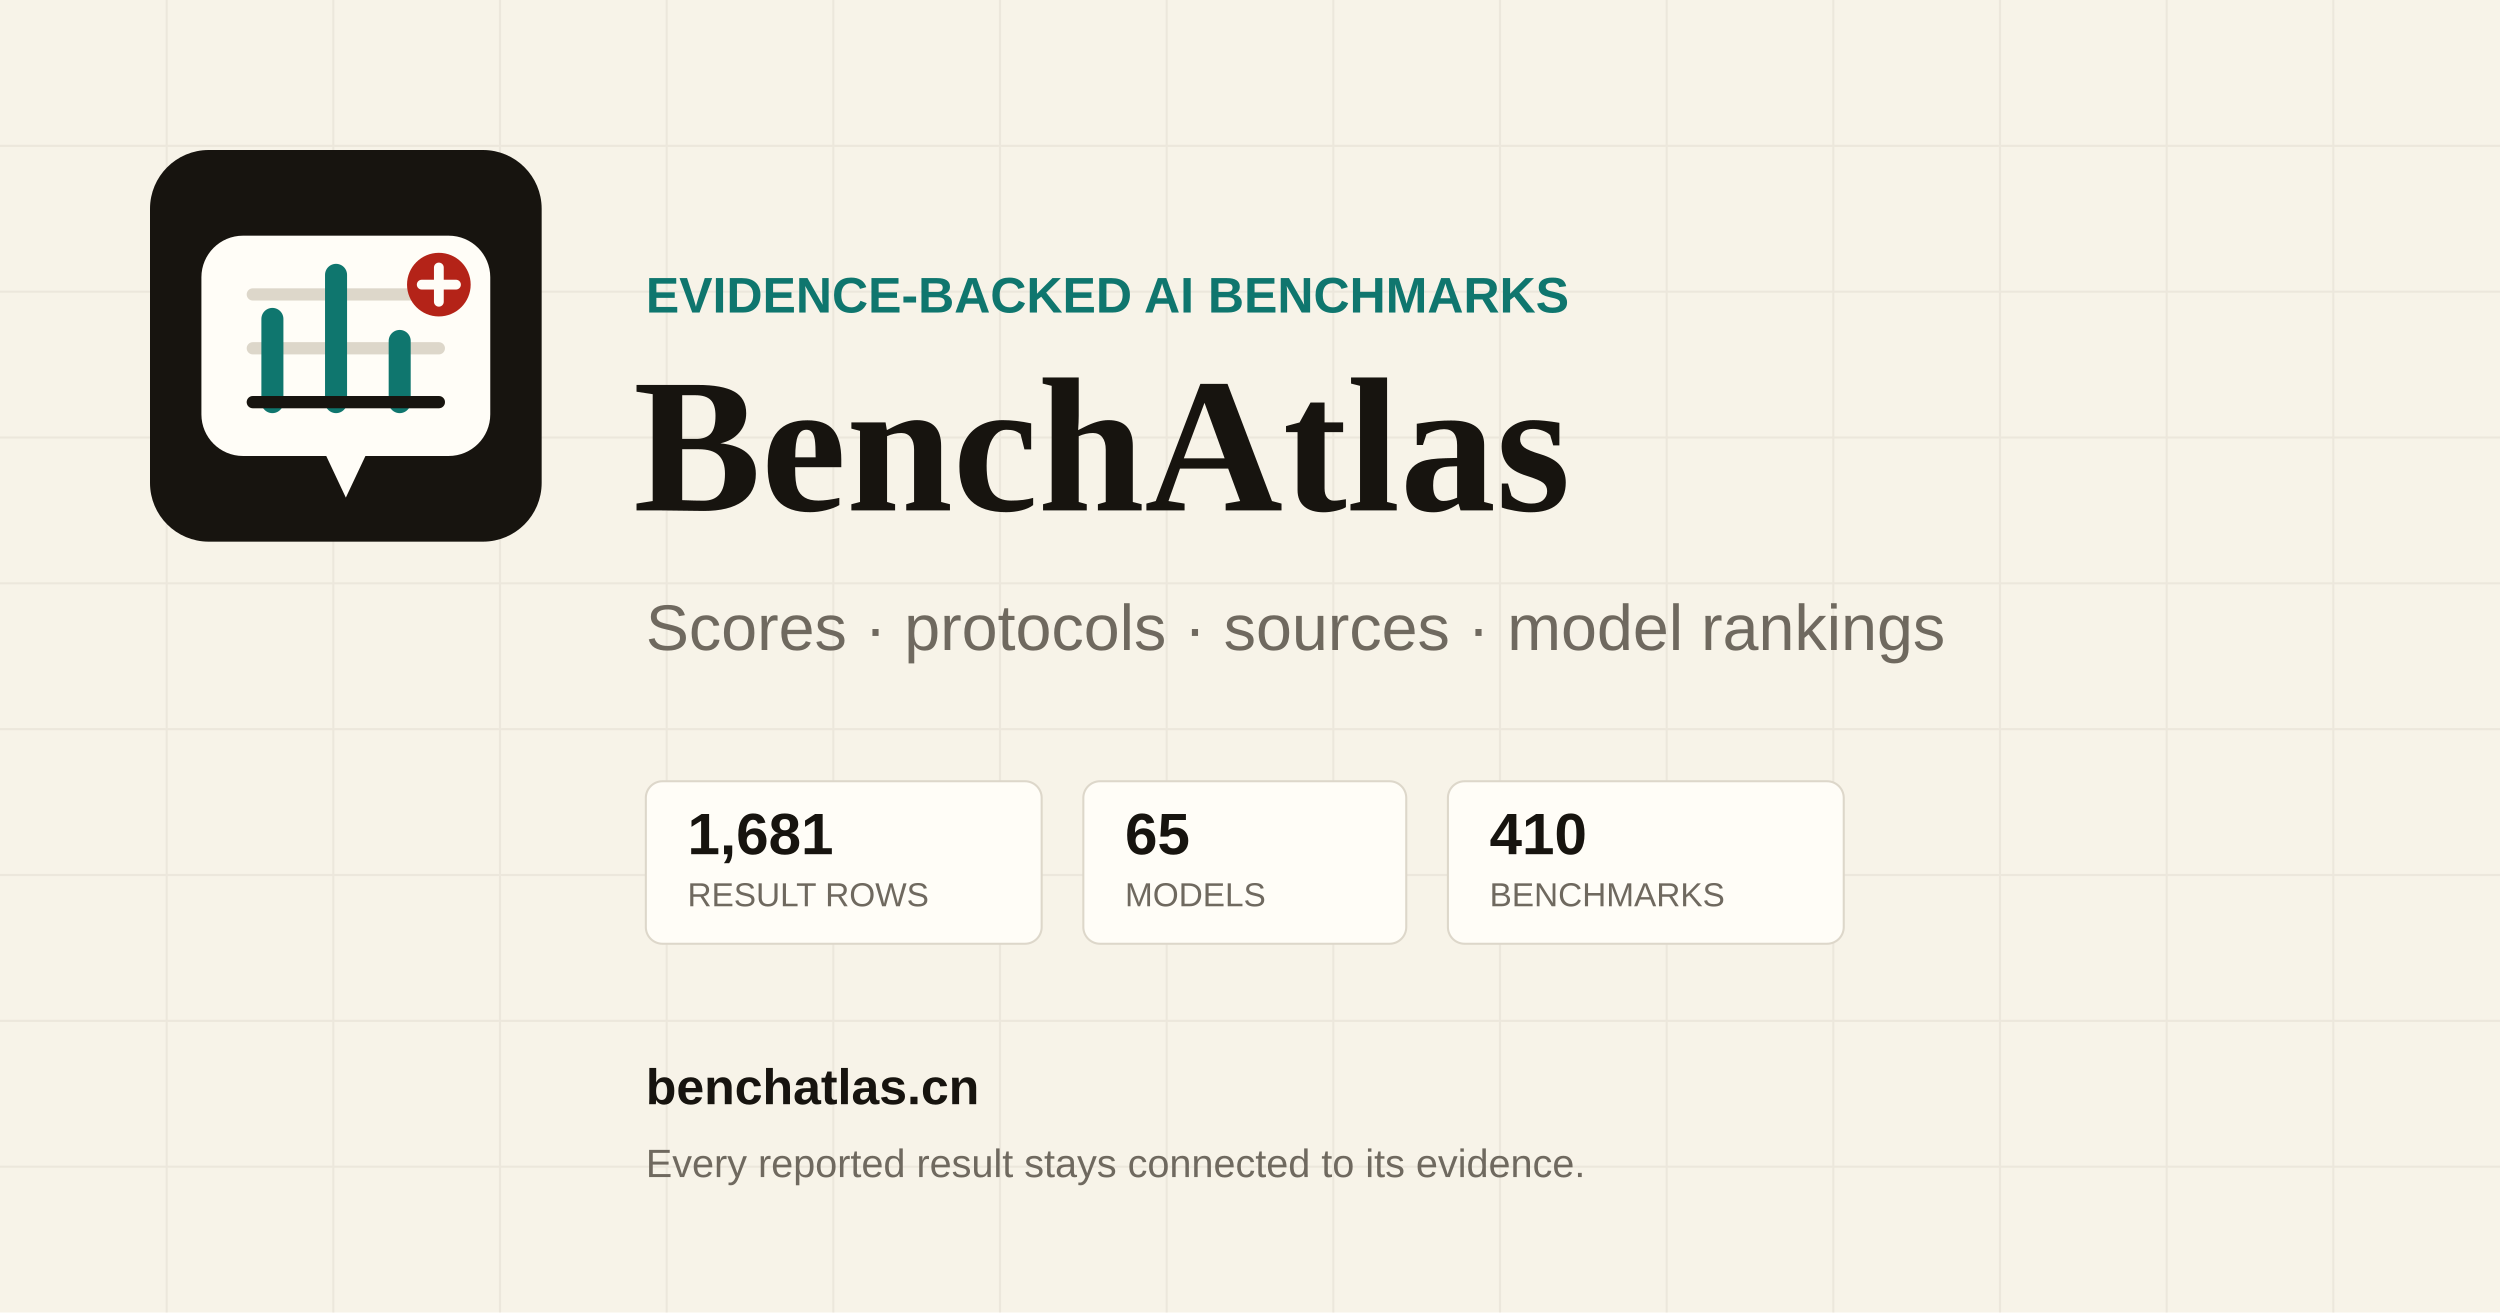
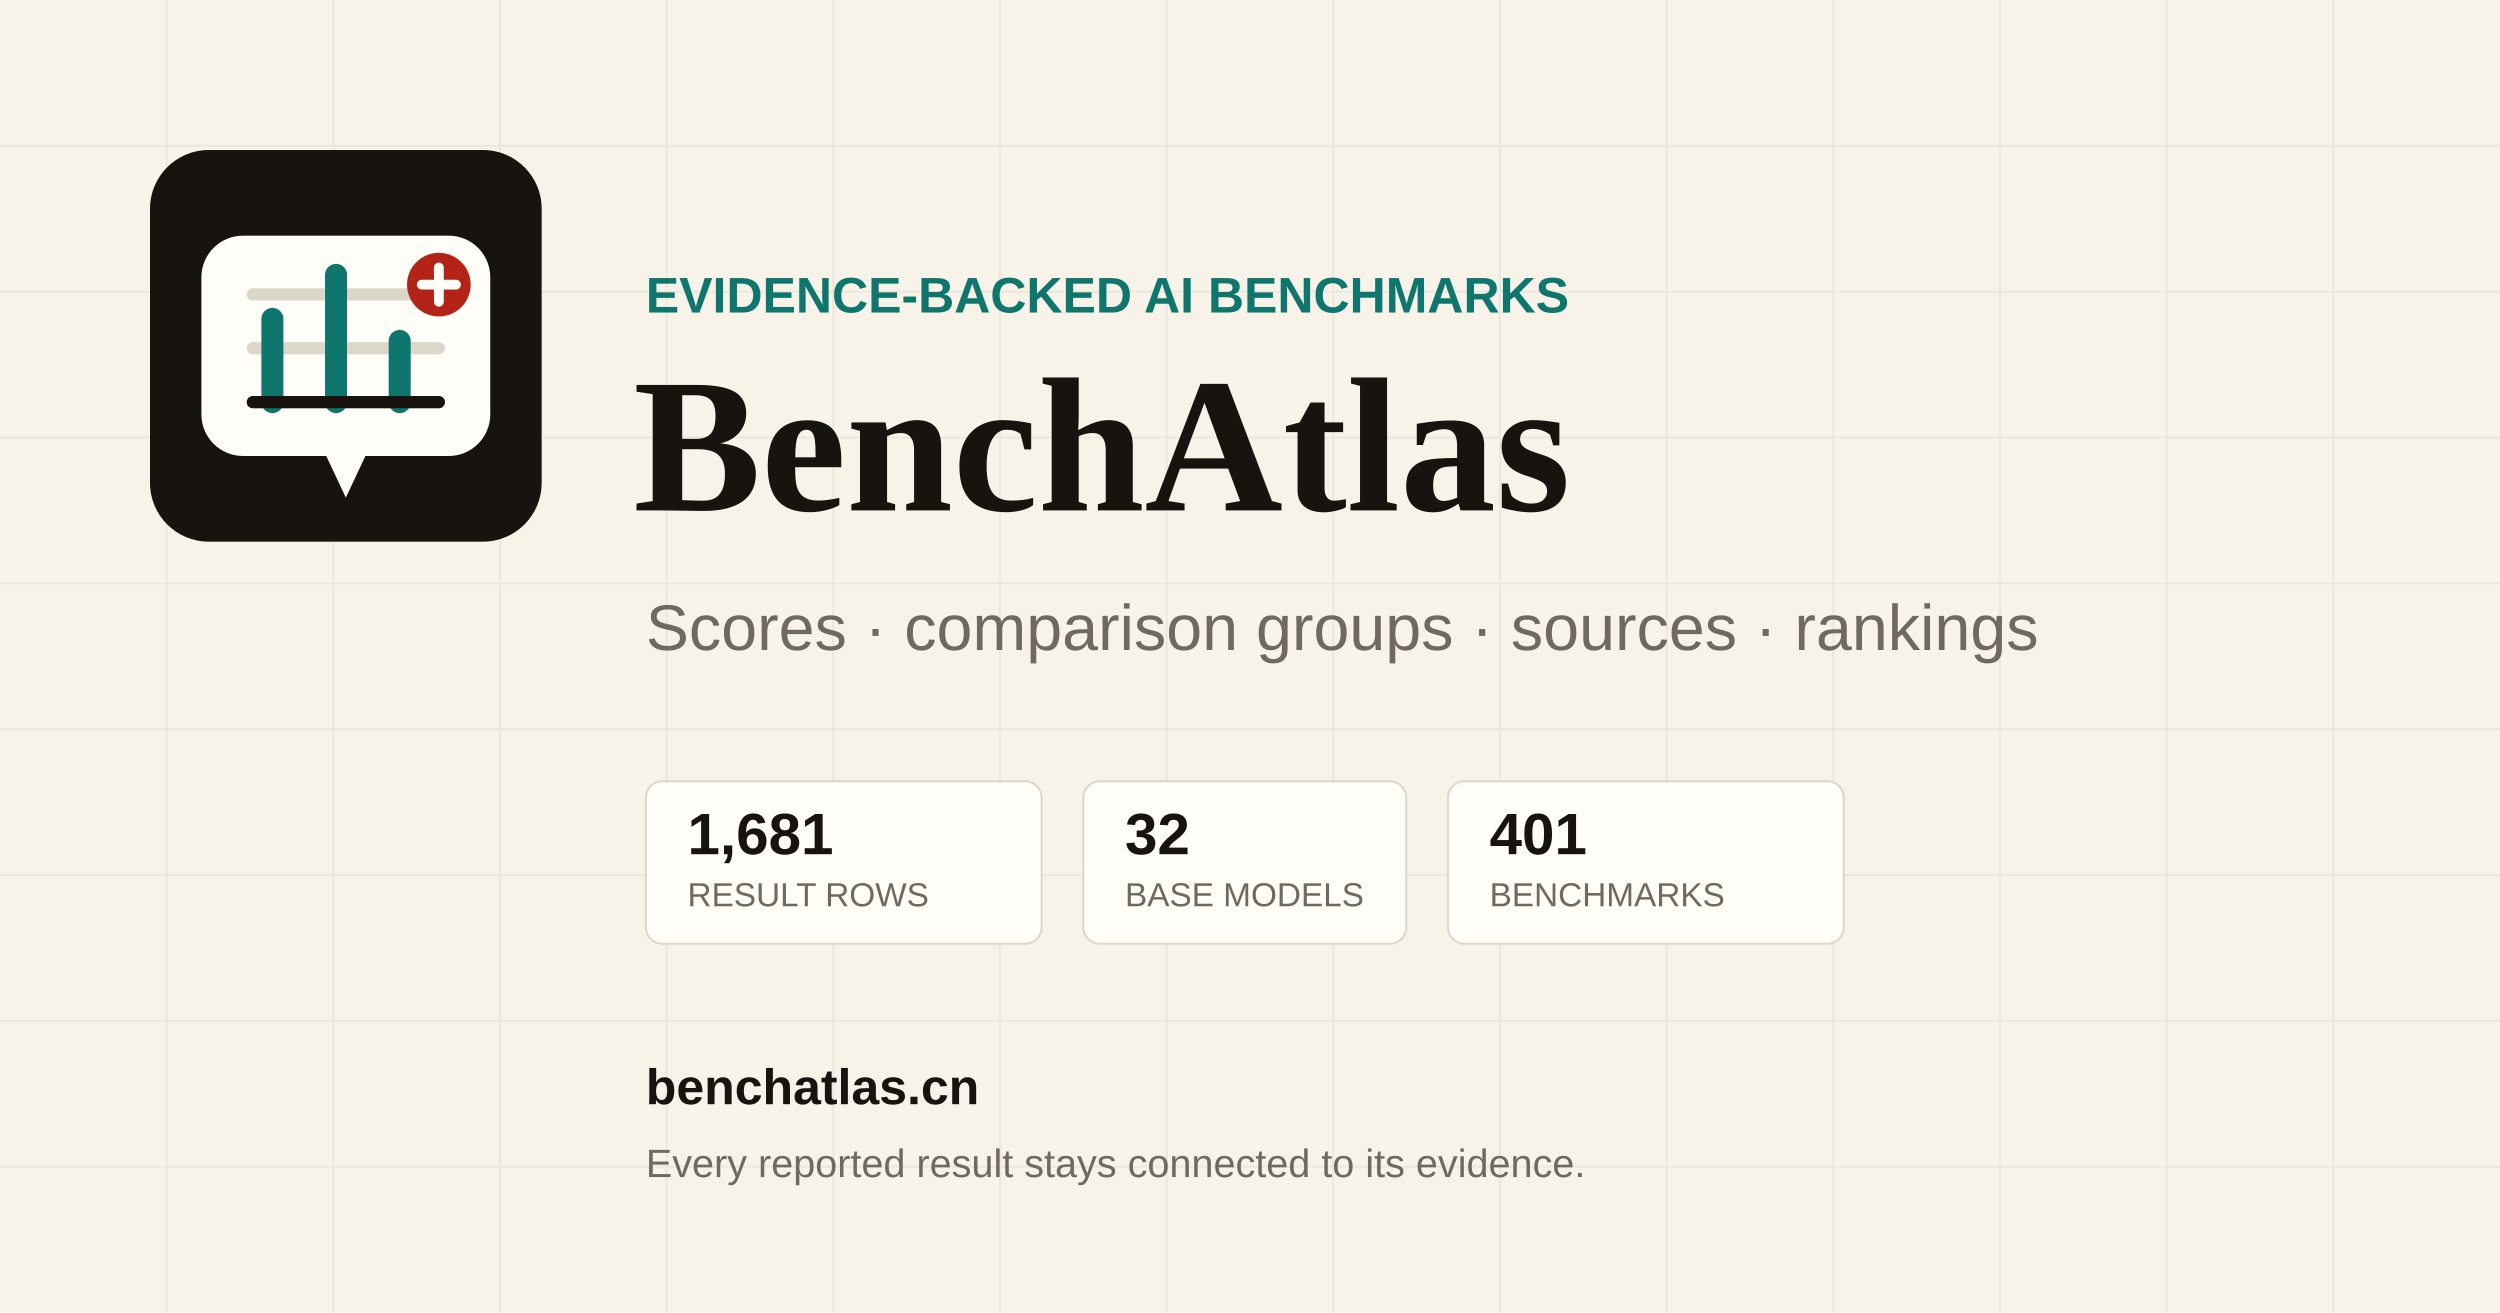
<svg xmlns="http://www.w3.org/2000/svg" width="1200" height="630" viewBox="0 0 1200 630" role="img" aria-labelledby="title desc">
  <rect width="1200" height="630" fill="#f7f3e8" />
  <g opacity=".42" stroke="#ddd7ca">
    <path d="M0 70h1200M0 140h1200M0 210h1200M0 280h1200M0 350h1200M0 420h1200M0 490h1200M0 560h1200" />
    <path d="M80 0v630M160 0v630M240 0v630M320 0v630M400 0v630M480 0v630M560 0v630M640 0v630M720 0v630M800 0v630M880 0v630M960 0v630M1040 0v630M1120 0v630" />
  </g>
  <g transform="translate(72 72) scale(1.175)">
    <rect width="160" height="160" rx="24" fill="#17140f" />
    <path d="M38 35h84c9.4 0 17 7.6 17 17v56c0 9.4-7.6 17-17 17H88l-8 17-8-17H38c-9.4 0-17-7.6-17-17V52c0-9.4 7.6-17 17-17Z" fill="#fffdf7" />
    <path d="M42 59h76M42 81h76M42 103h76" fill="none" stroke="#ddd7ca" stroke-width="5" stroke-linecap="round" />
    <path d="M50 103V69M76 103V51M102 103V78" fill="none" stroke="#0f766e" stroke-width="9" stroke-linecap="round" />
    <path d="M42 103h76" fill="none" stroke="#17140f" stroke-width="5" stroke-linecap="round" />
    <circle cx="118" cy="55" r="13" fill="#b42318" />
    <path d="M111 55h14M118 48v14" fill="none" stroke="#fffdf7" stroke-width="4" stroke-linecap="round" />
  </g>
  <text x="310" y="150" fill="#0f766e" font-family="Arial, Helvetica, sans-serif" font-size="24" font-weight="700">EVIDENCE-BACKED AI BENCHMARKS</text>
  <text x="304" y="245" fill="#17140f" font-family="Georgia, 'Times New Roman', serif" font-size="92" font-weight="700">BenchAtlas</text>
-   <text x="310" y="312" fill="#6f695f" font-family="Arial, Helvetica, sans-serif" font-size="31">Scores · protocols · sources · model rankings</text>
+   <text x="310" y="312" fill="#6f695f" font-family="Arial, Helvetica, sans-serif" font-size="31">Scores · comparison groups · sources · rankings</text>
  <g transform="translate(310 375)" font-family="Arial, Helvetica, sans-serif">
    <rect width="190" height="78" rx="8" fill="#fffdf7" stroke="#ddd7ca" />
    <text x="20" y="35" fill="#17140f" font-size="28" font-weight="700">1,681</text>
    <text x="20" y="60" fill="#6f695f" font-size="16">RESULT ROWS</text>
    <rect x="210" width="155" height="78" rx="8" fill="#fffdf7" stroke="#ddd7ca" />
-     <text x="230" y="35" fill="#17140f" font-size="28" font-weight="700">65</text>
-     <text x="230" y="60" fill="#6f695f" font-size="16">MODELS</text>
+     <text x="230" y="35" fill="#17140f" font-size="28" font-weight="700">32</text>
+     <text x="230" y="60" fill="#6f695f" font-size="16">BASE MODELS</text>
    <rect x="385" width="190" height="78" rx="8" fill="#fffdf7" stroke="#ddd7ca" />
-     <text x="405" y="35" fill="#17140f" font-size="28" font-weight="700">410</text>
+     <text x="405" y="35" fill="#17140f" font-size="28" font-weight="700">401</text>
    <text x="405" y="60" fill="#6f695f" font-size="16">BENCHMARKS</text>
  </g>
  <text x="310" y="530" fill="#17140f" font-family="Arial, Helvetica, sans-serif" font-size="24" font-weight="700">benchatlas.cn</text>
  <text x="310" y="565" fill="#6f695f" font-family="Arial, Helvetica, sans-serif" font-size="19">Every reported result stays connected to its evidence.</text>
</svg>
